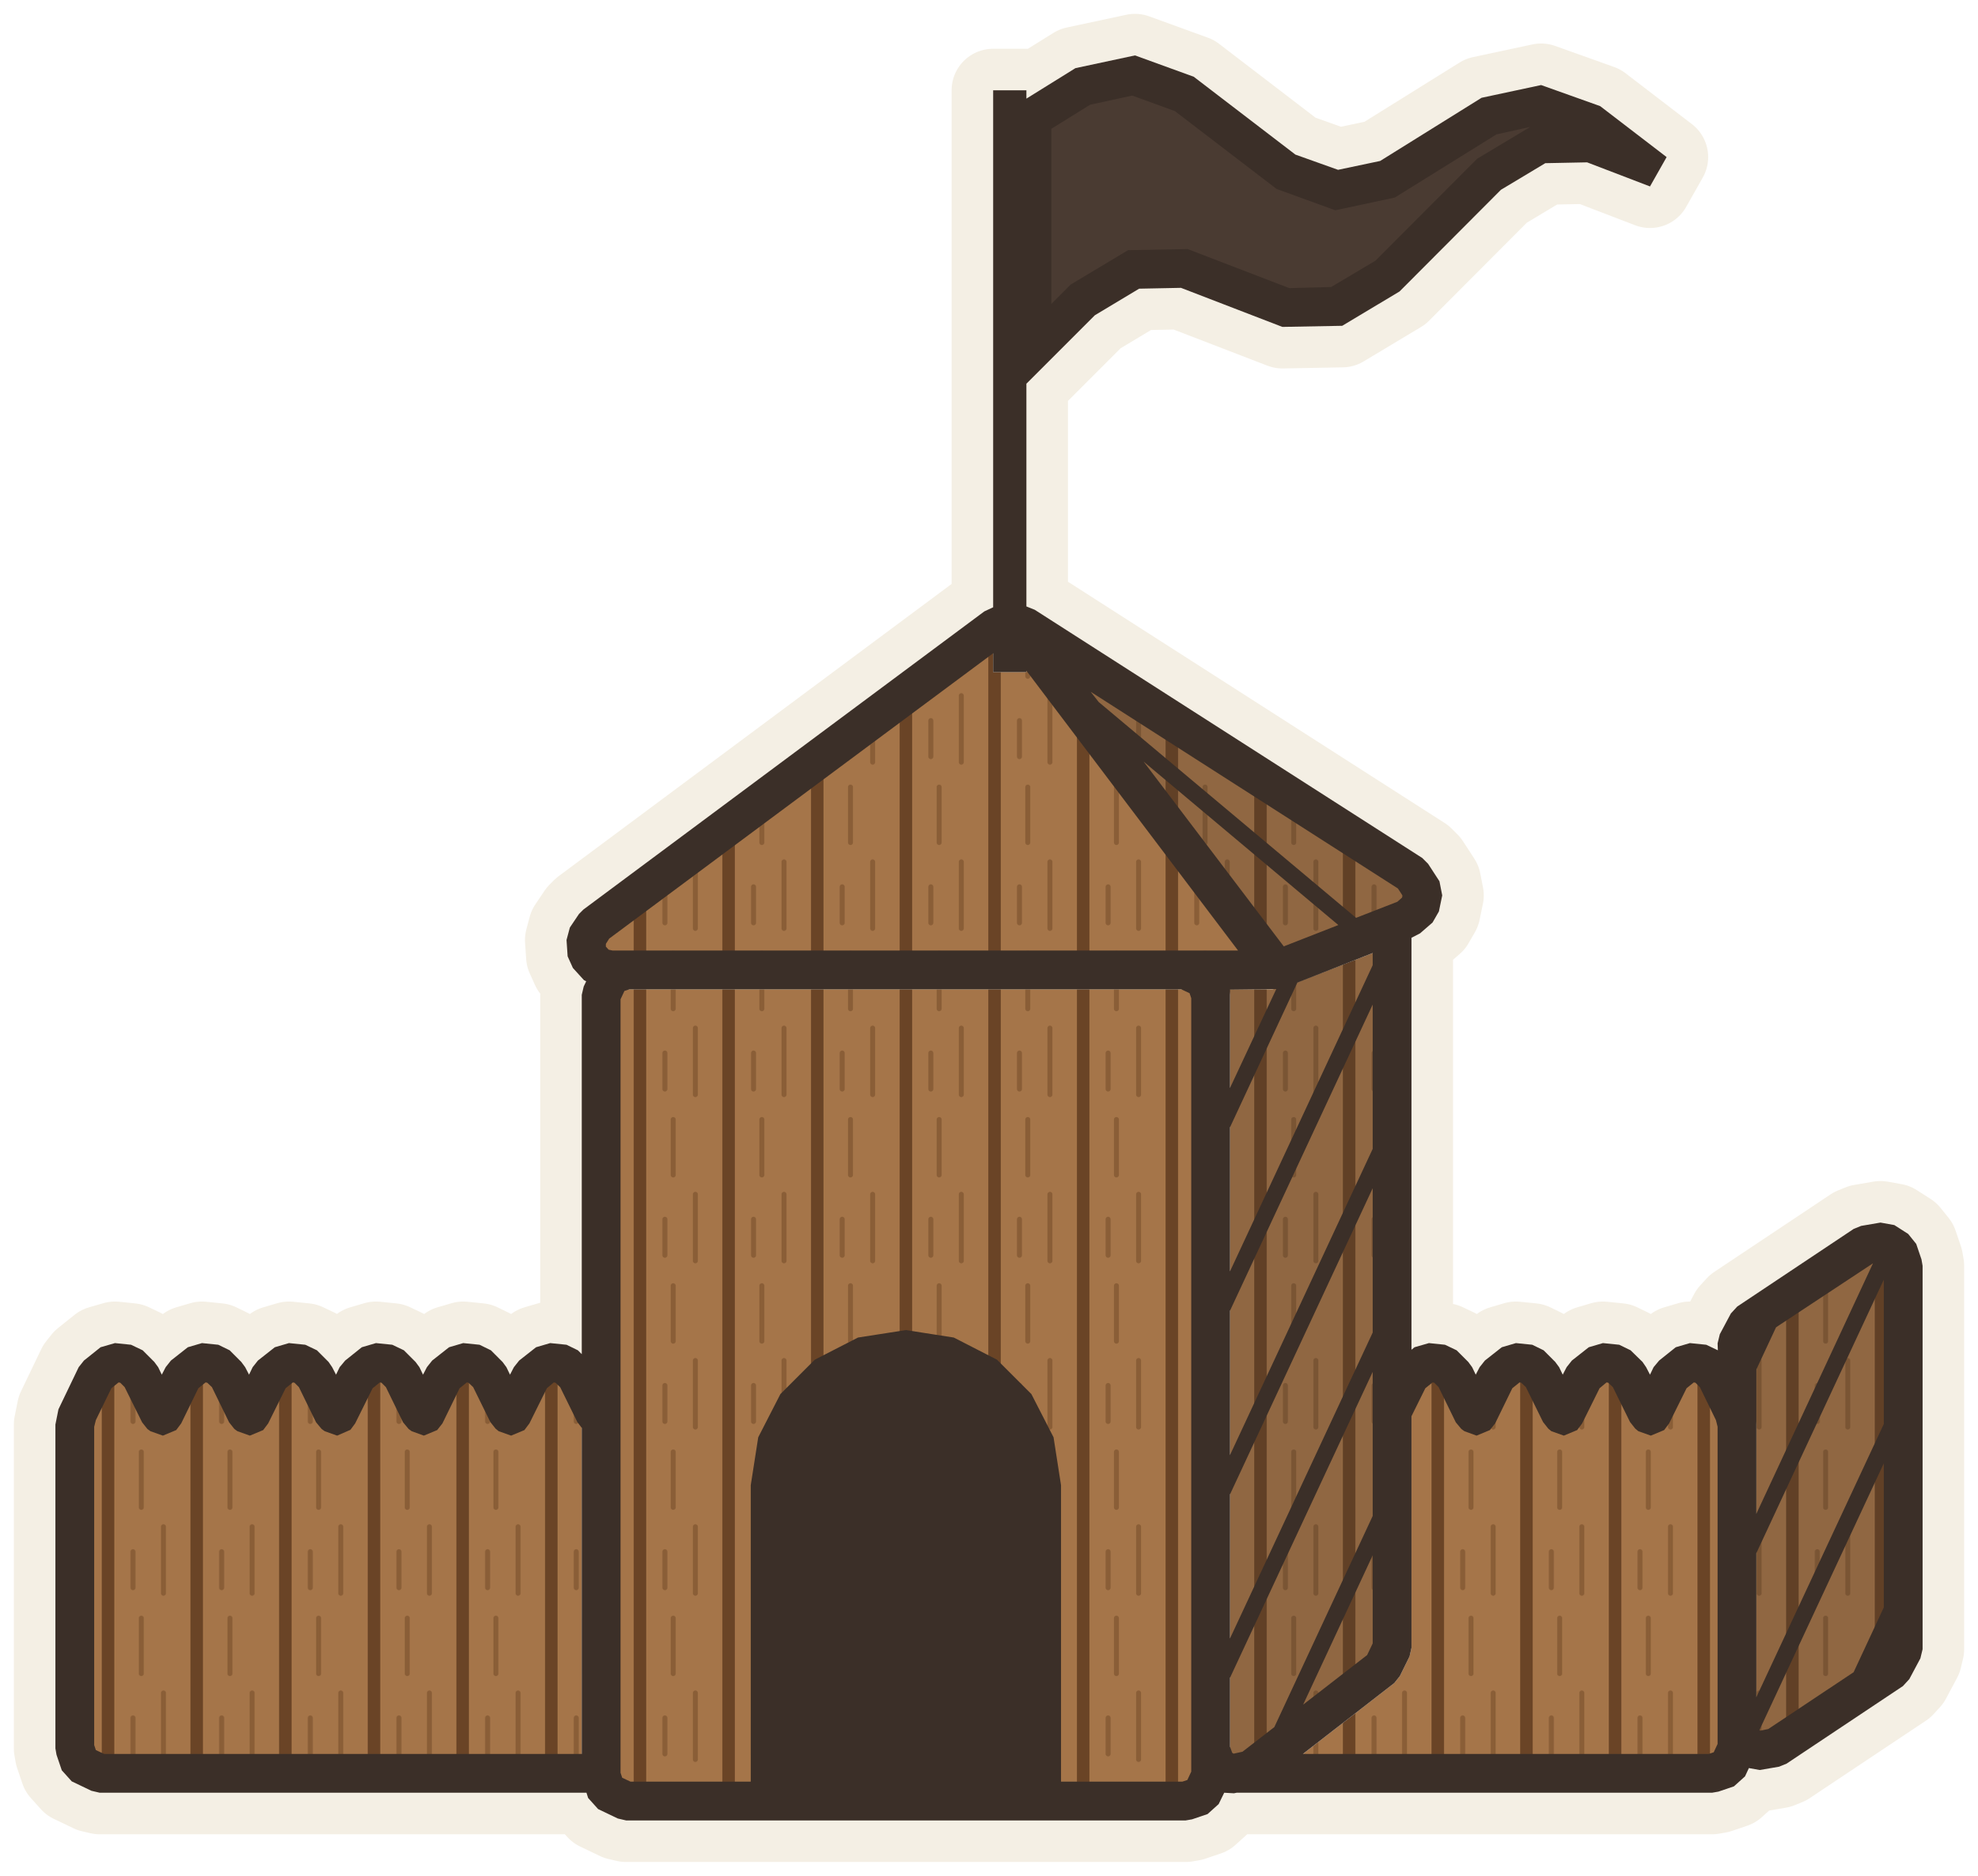
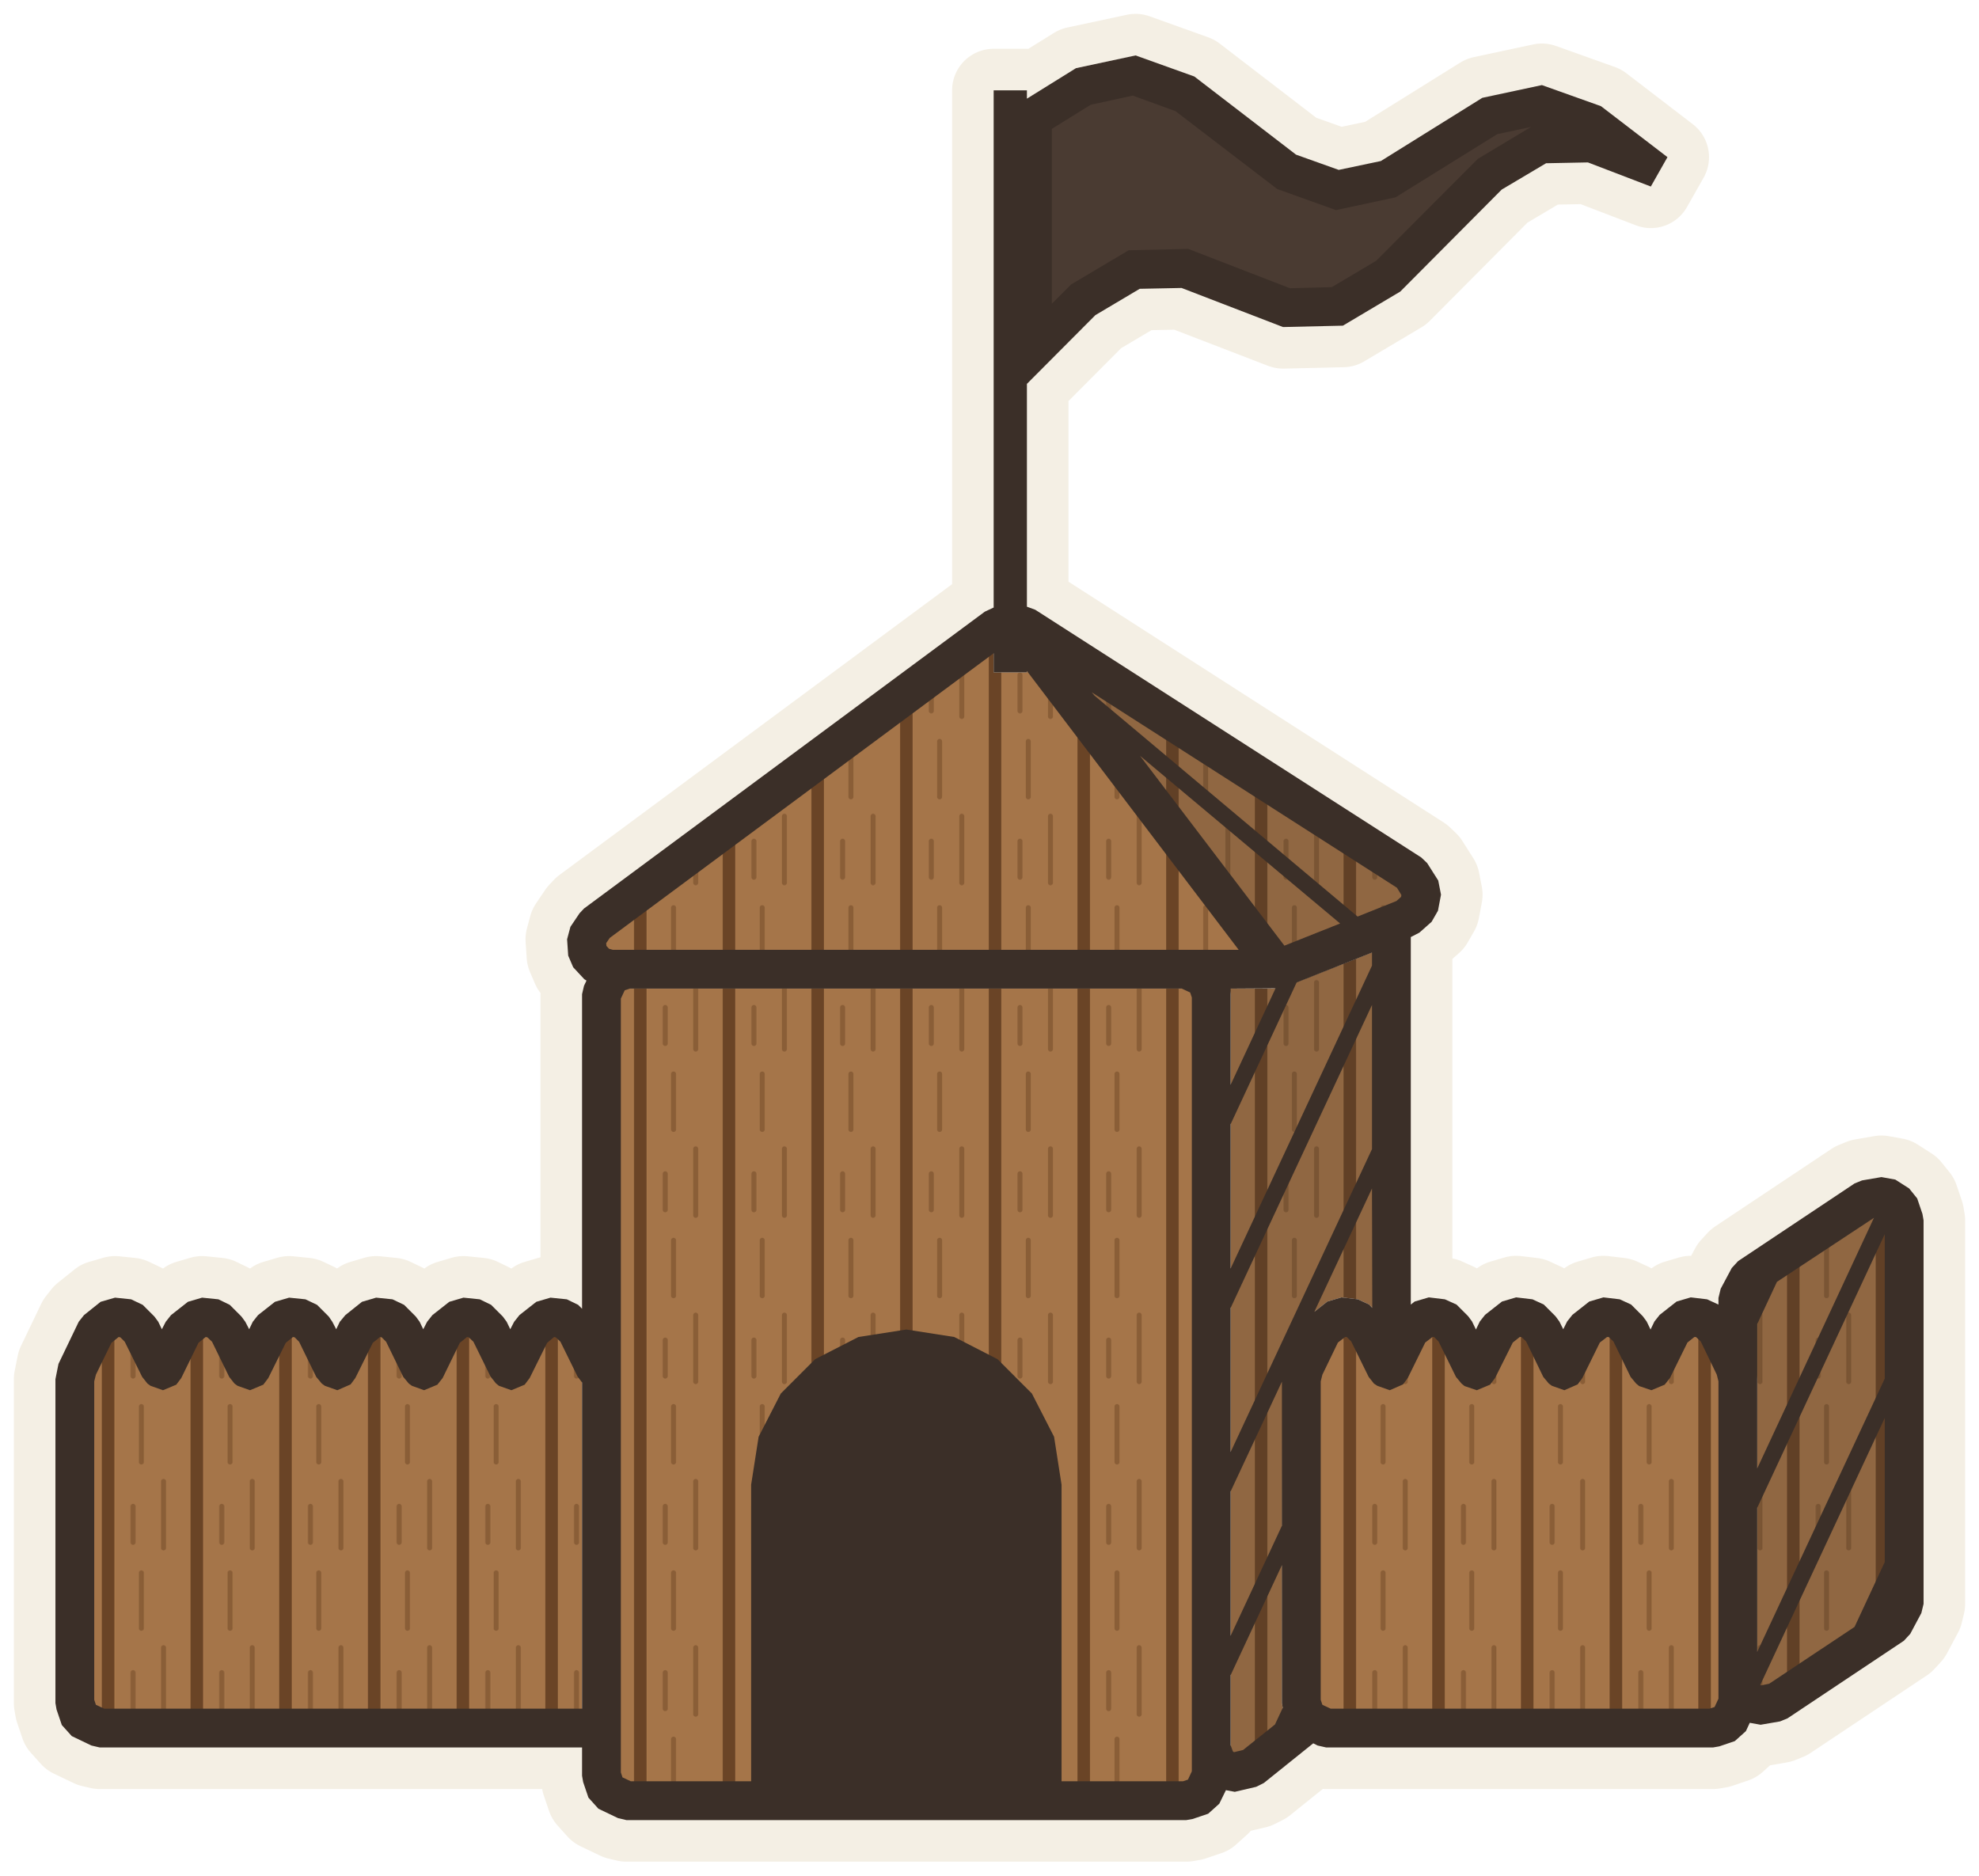
- <svg xmlns="http://www.w3.org/2000/svg" viewBox="-32.7 -64.01 71.4 67.71" data-palette="wall:#EFEADF;roof:#D9776B;wood:#C9A97C;earth:#94744F;water:#8FB0B8;flag:#4A3B32;ink:#3B2F28;halo:#F4EFE4">
+ <svg xmlns="http://www.w3.org/2000/svg" viewBox="-32.7 -62.35 71.4 67.67" data-palette="wall:#EFEADF;roof:#D9776B;wood:#C9A97C;earth:#94744F;water:#8FB0B8;flag:#4A3B32;ink:#3B2F28;halo:#F4EFE4">
  <defs>
    <pattern id="pat-wall-wood-1nrlpkt" width="3.2" height="6" patternUnits="userSpaceOnUse">
      <rect width="3.2" height="6" style="fill:#A57549" />
      <path style="stroke:#8A5E37;stroke-width:0.18;fill:none;stroke-linecap:round" d="M1.2 0.4v2M2 3.1v2.4M0.9 4v1.3" />
      <path style="stroke:#6A4426;stroke-width:0.45;fill:none" d="M0 0v6M3.2 0v6" />
    </pattern>
    <pattern id="pat-wall-wood-shade-1nrlpkt" width="3.2" height="6" patternUnits="userSpaceOnUse">
      <rect width="3.2" height="6" style="fill:#906742" />
      <path style="stroke:#7a5534;stroke-width:0.18;fill:none;stroke-linecap:round" d="M1.2 0.4v2M2 3.1v2.4M0.9 4v1.3" />
      <path style="stroke:#614026;stroke-width:0.45;fill:none" d="M0 0v6M3.2 0v6" />
    </pattern>
  </defs>
-   <path data-role="sil" fill="#F4EFE4" stroke="#F4EFE4" stroke-width="3" stroke-linejoin="round" d="M10.33 1.66L10.89 1.47L11.29 1.11L11.49 0.7L11.84 0.72L11.94 0.7L29.1 0.7L29.33 0.66L29.89 0.47L30.29 0.11L30.43 -0.19L30.82 -0.12L31.52 -0.24L31.79 -0.35L35.99 -3.15L36.22 -3.4L36.62 -4.15L36.7 -4.48L36.7 -18.32L36.66 -18.55L36.47 -19.11L36.18 -19.47L35.68 -19.79L35.18 -19.88L34.48 -19.76L34.21 -19.65L30.01 -16.85L29.78 -16.6L29.38 -15.85L29.3 -15.52L29.3 -15.27L28.89 -15.47L28.3 -15.53L27.79 -15.38L27.19 -14.9L26.99 -14.66L26.86 -14.39L26.72 -14.66L26.59 -14.85L26.16 -15.27L25.75 -15.47L25.16 -15.53L24.65 -15.38L24.04 -14.9L23.85 -14.66L23.71 -14.39L23.58 -14.66L23.44 -14.85L23.02 -15.27L22.61 -15.47L22.02 -15.53L21.51 -15.38L20.9 -14.9L20.71 -14.66L20.57 -14.39L20.44 -14.66L20.3 -14.85L19.88 -15.27L19.46 -15.47L18.88 -15.53L18.36 -15.38L18.25 -15.29L18.25 -30.16L18.56 -30.32L19.01 -30.71L19.24 -31.11L19.36 -31.69L19.26 -32.2L18.85 -32.83L18.64 -33.04L4.65 -42L4.35 -42.12L4.35 -50.16L6.82 -52.63L8.42 -53.59L9.93 -53.62L13.59 -52.21L15.75 -52.25L17.82 -53.49L21.48 -57.16L23.08 -58.12L24.59 -58.15L26.86 -57.28L27.46 -58.34L25.06 -60.18L22.93 -60.94L20.78 -60.48L17.12 -58.2L15.6 -57.88L14.06 -58.43L10.39 -61.24L8.27 -62.01L6.12 -61.55L4.35 -60.45L4.35 -60.75L3.15 -60.75L3.15 -42.09L2.83 -41.94L-11.64 -31.18L-11.8 -31.02L-12.13 -30.53L-12.25 -30.08L-12.21 -29.49L-12.02 -29.07L-11.62 -28.63L-11.54 -28.59L-11.63 -28.4L-11.7 -28.1L-11.7 -15.13L-11.84 -15.27L-12.25 -15.47L-12.84 -15.53L-13.35 -15.38L-13.96 -14.9L-14.15 -14.66L-14.29 -14.39L-14.42 -14.66L-14.56 -14.85L-14.98 -15.27L-15.39 -15.47L-15.98 -15.53L-16.49 -15.38L-17.1 -14.9L-17.29 -14.66L-17.43 -14.39L-17.56 -14.66L-17.7 -14.85L-18.12 -15.27L-18.54 -15.47L-19.13 -15.53L-19.64 -15.38L-20.24 -14.9L-20.44 -14.66L-20.57 -14.39L-20.71 -14.66L-20.84 -14.85L-21.26 -15.27L-21.68 -15.47L-22.27 -15.53L-22.78 -15.38L-23.39 -14.9L-23.58 -14.66L-23.71 -14.39L-23.85 -14.66L-23.99 -14.85L-24.41 -15.27L-24.82 -15.47L-25.41 -15.53L-25.92 -15.38L-26.53 -14.9L-26.72 -14.66L-26.86 -14.39L-26.99 -14.66L-27.13 -14.85L-27.55 -15.27L-27.97 -15.47L-28.55 -15.53L-29.07 -15.38L-29.67 -14.9L-29.86 -14.66L-30.59 -13.14L-30.7 -12.59L-30.7 -0.9L-30.66 -0.67L-30.47 -0.11L-30.11 0.29L-29.4 0.63L-29.1 0.7L-11.53 0.7L-11.47 0.89L-11.11 1.29L-10.4 1.63L-10.1 1.7L10.1 1.7Z" />
-   <path data-role="wall-wood" fill="url(#pat-wall-wood-1nrlpkt)" d="M13.38 -29.03L4.35 -40.96L4.35 -39.75L3.15 -39.75L3.15 -41.3L-11.22 -30.62L-11.55 -30.13L-11.51 -29.54L-11.11 -29.11L-10.68 -29L13.23 -29ZM10.66 0.81L11 0.1L11 -28.1L10.93 -28.3L-10.68 -28.3L-10.89 -28.33L-11 -28.1L-11 0.1L-10.81 0.66L-10.1 1L10.1 1ZM29.66 -0.19L30 -0.9L30 -12.59L29.91 -12.99L29.24 -14.35L28.82 -14.77L28.23 -14.84L27.62 -14.36L26.88 -12.89L26.77 -12.98L26.09 -14.35L25.67 -14.77L25.09 -14.84L24.48 -14.36L23.74 -12.89L23.62 -12.98L22.95 -14.35L22.53 -14.77L21.94 -14.84L21.34 -14.36L20.59 -12.89L20.48 -12.98L19.81 -14.35L19.39 -14.77L18.8 -14.83L18.25 -14.4L18.25 -4.53L18.18 -4.22L17.83 -3.51L17.63 -3.26L13.43 0L29.1 0ZM-11.7 -13.93L-11.91 -14.35L-12.33 -14.77L-12.91 -14.84L-13.52 -14.36L-14.26 -12.89L-14.38 -12.98L-15.05 -14.35L-15.47 -14.77L-16.06 -14.84L-16.66 -14.36L-17.41 -12.89L-17.52 -12.98L-18.19 -14.35L-18.61 -14.77L-19.2 -14.83L-19.81 -14.35L-20.55 -12.89L-20.66 -12.98L-21.34 -14.36L-21.76 -14.77L-22.34 -14.84L-22.95 -14.35L-23.65 -12.94L-23.69 -12.89L-23.8 -12.98L-24.48 -14.36L-24.9 -14.77L-25.49 -14.84L-26.09 -14.35L-26.79 -12.94L-26.83 -12.89L-26.95 -12.98L-27.62 -14.36L-28.04 -14.77L-28.63 -14.84L-29.24 -14.35L-29.91 -12.99L-30 -12.59L-30 -0.9L-29.81 -0.34L-29.1 0L-11.7 0Z" />
-   <path data-role="wall-wood-shade" fill="url(#pat-wall-wood-shade-1nrlpkt)" d="M13.56 -29.06L18.11 -30.86L18.56 -31.24L18.67 -31.82L18.26 -32.45L4.35 -41.37L4.35 -40.96L13.38 -29.03ZM12.45 -0.13L17.2 -3.82L17.55 -4.53L17.55 -29.88L13.69 -28.38L13.23 -28.3L11.67 -28.3L11.7 -28.1L11.7 0.04ZM31.4 -0.93L35.6 -3.73L36 -4.48L36 -18.32L35.81 -18.88L35.31 -19.19L34.6 -19.07L30.4 -16.27L30 -15.52L30 -14.39L30.59 -13.14L30.7 -12.59L30.69 -0.81Z" />
-   <path data-role="flag" fill="#4A3B32" d="M6.38 -53.19L8.22 -54.28L10.05 -54.32L13.72 -52.91L15.55 -52.95L17.38 -54.04L21.05 -57.72L22.88 -58.81L24.72 -58.85L26.55 -58.15L24.72 -59.55L22.88 -60.22L21.05 -59.82L17.38 -57.54L15.55 -57.15L13.72 -57.81L10.05 -60.62L8.22 -61.28L6.38 -60.89L4.55 -59.75L4.55 -51.35Z" />
-   <path data-role="ink" fill="#3B2F28" d="M6.82 -52.63L8.42 -53.59L9.93 -53.62L13.59 -52.21L15.75 -52.25L17.82 -53.49L21.48 -57.16L23.08 -58.12L24.59 -58.15L26.86 -57.28L27.46 -58.34L25.06 -60.18L22.93 -60.94L20.78 -60.48L17.12 -58.2L15.6 -57.88L14.06 -58.43L10.39 -61.24L8.27 -62.01L6.12 -61.55L4.35 -60.45L4.35 -50.16ZM10.33 1.66L10.89 1.47L11.29 1.11L11.49 0.7L11.84 0.72L11.94 0.7L29.1 0.7L29.33 0.66L29.89 0.47L30.29 0.11L30.43 -0.19L30.82 -0.12L31.52 -0.24L31.79 -0.35L35.99 -3.15L36.22 -3.4L36.62 -4.15L36.7 -4.48L36.7 -18.32L36.66 -18.55L36.47 -19.11L36.18 -19.47L35.68 -19.79L35.18 -19.88L34.48 -19.76L34.21 -19.65L30.01 -16.85L29.78 -16.6L29.38 -15.85L29.3 -15.52L29.31 -15.27L28.89 -15.47L28.3 -15.53L27.79 -15.38L27.19 -14.9L26.99 -14.66L26.86 -14.39L26.72 -14.66L26.59 -14.85L26.16 -15.27L25.75 -15.47L25.16 -15.53L24.65 -15.38L24.04 -14.9L23.85 -14.66L23.71 -14.39L23.58 -14.66L23.44 -14.85L23.02 -15.27L22.61 -15.47L22.02 -15.53L21.51 -15.38L20.9 -14.9L20.71 -14.66L20.57 -14.39L20.44 -14.66L20.3 -14.85L19.88 -15.27L19.46 -15.47L18.88 -15.53L18.36 -15.38L18.25 -15.29L18.25 -12.89L18.75 -13.9L19.01 -14.11L19.07 -14.1L19.23 -13.94L19.85 -12.67L20.05 -12.43L20.16 -12.35L20.6 -12.19L21.08 -12.39L21.27 -12.63L21.89 -13.9L22.15 -14.11L22.21 -14.1L22.38 -13.94L23 -12.68L23.19 -12.44L23.3 -12.35L23.75 -12.19L24.23 -12.39L24.41 -12.63L25.04 -13.9L25.29 -14.11L25.35 -14.1L25.52 -13.94L26.14 -12.68L26.33 -12.44L26.44 -12.35L26.89 -12.19L27.37 -12.39L27.55 -12.63L28.18 -13.9L28.44 -14.11L28.5 -14.1L28.66 -13.94L29.24 -12.75L29.3 -12.51L29.3 -1.06L29.16 -0.76L28.98 -0.7L14.33 -0.7L17.63 -3.26L17.83 -3.51L18.18 -4.22L18.25 -4.53L18.25 -30.16L18.56 -30.32L19.01 -30.71L19.24 -31.11L19.36 -31.69L19.26 -32.2L18.85 -32.83L18.64 -33.04L4.65 -42L4.35 -42.12L4.35 -60.75L3.15 -60.75L3.15 -42.09L2.83 -41.94L-11.64 -31.18L-11.8 -31.02L-12.13 -30.53L-12.25 -30.08L-12.21 -29.49L-12.02 -29.07L-11.62 -28.63L-11.54 -28.59L-11.63 -28.4L-11.7 -28.1L-11.7 -0.7L-28.94 -0.7L-29.24 -0.84L-29.3 -1.02L-29.3 -12.51L-29.24 -12.75L-28.68 -13.9L-28.42 -14.11L-28.36 -14.1L-28.2 -13.94L-27.57 -12.67L-27.38 -12.43L-27.27 -12.35L-26.82 -12.19L-26.34 -12.39L-26.16 -12.63L-25.54 -13.9L-25.28 -14.11L-25.22 -14.1L-25.05 -13.94L-24.43 -12.67L-24.24 -12.43L-24.13 -12.35L-23.68 -12.19L-23.2 -12.39L-23.02 -12.63L-22.39 -13.9L-22.13 -14.11L-22.07 -14.1L-21.91 -13.94L-21.29 -12.67L-21.09 -12.43L-20.98 -12.35L-20.53 -12.19L-20.05 -12.4L-19.88 -12.63L-19.25 -13.9L-18.99 -14.11L-18.93 -14.1L-18.77 -13.94L-18.15 -12.67L-17.95 -12.43L-17.84 -12.35L-17.4 -12.19L-16.92 -12.39L-16.73 -12.63L-16.11 -13.9L-15.85 -14.11L-15.79 -14.1L-15.62 -13.94L-15 -12.68L-14.81 -12.44L-14.7 -12.35L-14.25 -12.19L-13.77 -12.39L-13.59 -12.63L-12.96 -13.9L-12.71 -14.11L-12.65 -14.1L-12.48 -13.94L-11.86 -12.68L-11.7 -12.47L-11.7 -15.13L-11.84 -15.27L-12.25 -15.47L-12.84 -15.53L-13.35 -15.38L-13.96 -14.9L-14.15 -14.66L-14.29 -14.39L-14.42 -14.66L-14.56 -14.85L-14.98 -15.27L-15.39 -15.47L-15.98 -15.53L-16.49 -15.38L-17.1 -14.9L-17.29 -14.66L-17.43 -14.39L-17.56 -14.66L-17.7 -14.85L-18.12 -15.27L-18.54 -15.47L-19.13 -15.53L-19.64 -15.38L-20.24 -14.9L-20.44 -14.66L-20.57 -14.39L-20.71 -14.66L-20.84 -14.85L-21.26 -15.27L-21.68 -15.47L-22.27 -15.53L-22.78 -15.38L-23.39 -14.9L-23.58 -14.66L-23.71 -14.39L-23.85 -14.66L-23.99 -14.85L-24.41 -15.27L-24.82 -15.47L-25.41 -15.53L-25.92 -15.38L-26.53 -14.9L-26.72 -14.66L-26.86 -14.39L-26.99 -14.66L-27.13 -14.85L-27.55 -15.27L-27.97 -15.47L-28.55 -15.53L-29.07 -15.38L-29.67 -14.9L-29.86 -14.66L-30.59 -13.14L-30.7 -12.59L-30.7 -0.9L-30.66 -0.67L-30.47 -0.11L-30.11 0.29L-29.4 0.63L-29.1 0.7L-11.53 0.7L-11.47 0.89L-11.11 1.29L-10.4 1.63L-10.1 1.7L10.1 1.7ZM5.25 -59.36L6.65 -60.23L8.17 -60.56L9.71 -60L13.38 -57.19L15.5 -56.42L17.65 -56.88L21.32 -59.16L22.54 -59.43L20.62 -58.28L16.95 -54.6L15.35 -53.65L13.84 -53.61L10.17 -55.02L8.02 -54.98L5.95 -53.74L5.25 -53.04ZM-10.59 -29.7L-10.73 -29.73L-10.83 -29.84L-10.83 -29.94L-10.71 -30.13L3.15 -40.43L3.15 -39.75L4.35 -39.75L4.35 -39.8L11.99 -29.7ZM16.25 -30.88L6.96 -38.67L6.67 -39.04L17.76 -31.94L17.93 -31.68L17.91 -31.61L17.74 -31.46ZM13.64 -29.85L8.58 -36.52L15.61 -30.62ZM11.7 -28.29L13.37 -28.31L11.7 -24.74L11.7 -23.32L14.13 -28.54L16.85 -29.61L16.85 -29.17L11.7 -18.12L11.7 -16.7L16.85 -27.75L16.85 -22.54L11.7 -11.49L11.7 -10.07L16.85 -21.12L16.85 -15.91L11.7 -4.87L11.7 -3.45L16.85 -14.49L16.85 -9.29L13.3 -1.67L12.15 -0.78L11.83 -0.71L11.78 -0.74L11.7 -0.96ZM-9.94 0.3L-10.24 0.16L-10.3 -0.02L-10.3 -27.94L-10.16 -28.24L-9.98 -28.3L9.94 -28.3L10.24 -28.16L10.3 -27.98L10.3 -0.06L10.16 0.24L9.98 0.3L5.6 0.3L5.6 -10.4L5.33 -12.13L4.53 -13.69L3.29 -14.93L1.73 -15.73L0 -16L-1.73 -15.73L-3.29 -14.93L-4.53 -13.69L-5.33 -12.13L-5.6 -10.4L-5.6 0.3ZM30.7 -14.58L31.41 -16.1L34.91 -18.41L30.7 -9.37L30.7 -7.95L35.3 -17.82L35.3 -12.61L30.7 -2.75ZM30.81 -1.56L35.3 -11.19L35.3 -5.99L34.21 -3.65L31.13 -1.6L30.84 -1.54ZM14.34 -2.48L16.85 -7.87L16.85 -4.69L16.65 -4.27Z" />
+   <path data-role="sil" fill="#F4EFE4" stroke="#F4EFE4" stroke-width="3" stroke-linejoin="round" d="M10.33 3.28L10.89 3.09L11.29 2.73L11.53 2.24L11.85 2.3L12.62 2.12L12.9 1.98L14.68 0.55L14.84 0.63L15.15 0.7L29.1 0.7L29.33 0.66L29.89 0.47L30.29 0.11L30.43 -0.19L30.82 -0.12L31.52 -0.24L31.79 -0.35L35.99 -3.15L36.22 -3.4L36.62 -4.15L36.7 -4.48L36.7 -18.32L36.66 -18.55L36.47 -19.11L36.18 -19.47L35.68 -19.79L35.18 -19.88L34.48 -19.76L34.21 -19.65L30.01 -16.85L29.78 -16.6L29.38 -15.85L29.3 -15.52L29.3 -15.28L28.89 -15.47L28.3 -15.54L27.79 -15.39L27.18 -14.91L26.99 -14.67L26.85 -14.38L26.71 -14.67L26.57 -14.86L26.15 -15.28L25.74 -15.47L25.15 -15.54L24.64 -15.39L24.03 -14.91L23.84 -14.67L23.7 -14.39L23.56 -14.67L23.42 -14.86L23 -15.28L22.59 -15.47L22 -15.54L21.49 -15.39L20.88 -14.91L20.69 -14.67L20.55 -14.38L20.41 -14.67L20.27 -14.86L19.85 -15.28L19.43 -15.47L18.85 -15.54L18.34 -15.39L18.2 -15.28L18.2 -28.54L18.51 -28.7L18.95 -29.09L19.18 -29.49L19.29 -30.07L19.19 -30.58L18.79 -31.21L18.58 -31.41L4.65 -40.35L4.35 -40.46L4.35 -48.5L6.82 -50.98L8.42 -51.93L9.93 -51.96L13.59 -50.55L15.75 -50.6L17.82 -51.83L21.48 -55.51L23.08 -56.46L24.59 -56.49L26.86 -55.62L27.46 -56.68L25.06 -58.52L22.93 -59.28L20.78 -58.82L17.12 -56.54L15.6 -56.22L14.06 -56.77L10.39 -59.59L8.27 -60.35L6.12 -59.89L4.35 -58.79L4.35 -59.09L3.15 -59.09L3.15 -40.43L2.83 -40.28L-11.63 -29.57L-11.79 -29.4L-12.12 -28.91L-12.24 -28.46L-12.2 -27.87L-12.02 -27.45L-11.62 -27.02L-11.54 -26.97L-11.63 -26.78L-11.7 -26.48L-11.7 -15.13L-11.84 -15.27L-12.25 -15.47L-12.84 -15.53L-13.35 -15.38L-13.96 -14.9L-14.15 -14.66L-14.29 -14.39L-14.42 -14.66L-14.56 -14.85L-14.98 -15.27L-15.39 -15.47L-15.98 -15.53L-16.49 -15.38L-17.1 -14.9L-17.29 -14.66L-17.43 -14.39L-17.56 -14.66L-17.7 -14.85L-18.12 -15.27L-18.54 -15.47L-19.13 -15.53L-19.64 -15.38L-20.24 -14.9L-20.44 -14.66L-20.57 -14.39L-20.71 -14.66L-20.84 -14.85L-21.26 -15.27L-21.68 -15.47L-22.27 -15.53L-22.78 -15.38L-23.39 -14.9L-23.58 -14.66L-23.71 -14.39L-23.85 -14.66L-23.99 -14.85L-24.41 -15.27L-24.82 -15.47L-25.41 -15.53L-25.92 -15.38L-26.53 -14.9L-26.72 -14.66L-26.86 -14.39L-26.99 -14.66L-27.13 -14.85L-27.55 -15.27L-27.97 -15.47L-28.55 -15.53L-29.07 -15.38L-29.67 -14.9L-29.86 -14.66L-30.59 -13.14L-30.7 -12.59L-30.7 -0.9L-30.66 -0.67L-30.47 -0.11L-30.11 0.29L-29.4 0.63L-29.1 0.7L-11.7 0.7L-11.7 1.72L-11.66 1.95L-11.47 2.51L-11.11 2.91L-10.4 3.25L-10.1 3.32L10.1 3.32Z" />
+   <path data-role="wall-wood" fill="url(#pat-wall-wood-1nrlpkt)" d="M13.23 -27.38L13.38 -27.41L4.35 -39.3L4.35 -38.09L3.15 -38.09L3.15 -39.65L-11.21 -29L-11.54 -28.51L-11.5 -27.92L-11.1 -27.49L-10.67 -27.38ZM10.66 2.43L11 1.72L11 -26.48L10.93 -26.68L-10.67 -26.68L-10.89 -26.71L-11 -26.48L-11 1.72L-10.81 2.28L-10.1 2.62L10.1 2.62ZM29.66 -0.19L30 -0.9L30 -12.59L29.91 -12.99L29.23 -14.36L28.81 -14.78L28.22 -14.84L27.62 -14.36L26.87 -12.89L26.76 -12.98L26.08 -14.36L25.66 -14.78L25.07 -14.84L24.47 -14.36L23.72 -12.89L23.61 -12.98L22.93 -14.36L22.51 -14.78L21.92 -14.84L21.32 -14.36L20.57 -12.89L20.46 -12.98L19.78 -14.36L19.36 -14.78L18.77 -14.84L18.17 -14.36L17.42 -12.89L17.31 -12.98L16.63 -14.36L16.21 -14.78L15.62 -14.84L15.02 -14.36L14.34 -12.99L14.25 -12.59L14.25 -0.9L14.44 -0.34L15.15 0L29.1 0ZM-11.7 -13.93L-11.91 -14.35L-12.33 -14.77L-12.91 -14.84L-13.52 -14.36L-14.26 -12.89L-14.38 -12.98L-15.05 -14.35L-15.47 -14.77L-16.06 -14.84L-16.66 -14.36L-17.41 -12.89L-17.52 -12.98L-18.19 -14.35L-18.61 -14.77L-19.2 -14.83L-19.81 -14.35L-20.55 -12.89L-20.66 -12.98L-21.34 -14.36L-21.76 -14.77L-22.34 -14.84L-22.95 -14.35L-23.65 -12.94L-23.69 -12.89L-23.8 -12.98L-24.48 -14.36L-24.9 -14.77L-25.49 -14.84L-26.09 -14.35L-26.79 -12.94L-26.83 -12.89L-26.95 -12.98L-27.62 -14.36L-28.04 -14.77L-28.63 -14.84L-29.24 -14.35L-29.91 -12.99L-30 -12.59L-30 -0.9L-29.81 -0.34L-29.1 0L-11.7 0Z" />
+   <path data-role="wall-wood-shade" fill="url(#pat-wall-wood-shade-1nrlpkt)" d="M13.56 -27.44L18.05 -29.23L18.5 -29.62L18.61 -30.2L18.2 -30.83L4.35 -39.71L4.35 -39.3L13.38 -27.41ZM12.46 1.44L14.03 0.17L13.78 -0.11L13.59 -0.67L13.55 -0.9L13.57 -12.75L13.71 -13.3L14.39 -14.67L14.58 -14.91L15.19 -15.39L15.7 -15.54L16.29 -15.47L16.7 -15.28L17.12 -14.86L17.26 -14.67L17.4 -14.39L17.5 -14.59L17.5 -28.26L13.69 -26.76L13.23 -26.68L11.67 -26.68L11.7 -26.48L11.7 1.61ZM31.4 -0.93L35.6 -3.73L36 -4.48L36 -18.32L35.81 -18.88L35.31 -19.19L34.6 -19.07L30.4 -16.27L30 -15.52L30 -14.38L30.59 -13.15L30.7 -12.59L30.69 -0.81Z" />
+   <path data-role="flag" fill="#4A3B32" d="M6.38 -51.53L8.22 -52.63L10.05 -52.66L13.72 -51.25L15.55 -51.29L17.38 -52.39L21.05 -56.06L22.88 -57.16L24.72 -57.2L26.55 -56.49L24.72 -57.9L22.88 -58.56L21.05 -58.16L17.38 -55.89L15.55 -55.49L13.72 -56.15L10.05 -58.97L8.22 -59.63L6.38 -59.23L4.55 -58.09L4.55 -49.69Z" />
+   <path data-role="ink" fill="#3B2F28" d="M6.82 -50.98L8.42 -51.93L9.93 -51.96L13.59 -50.55L15.75 -50.6L17.82 -51.83L21.48 -55.51L23.08 -56.46L24.59 -56.49L26.86 -55.62L27.46 -56.68L25.06 -58.52L22.93 -59.28L20.78 -58.82L17.12 -56.54L15.6 -56.22L14.06 -56.77L10.39 -59.59L8.27 -60.35L6.12 -59.89L4.35 -58.79L4.35 -48.5ZM16.8 -19.47L16.81 -15.16L16.7 -15.28L16.29 -15.47L15.7 -15.54L15.19 -15.39L14.72 -15.02ZM5.25 -57.7L6.65 -58.57L8.17 -58.9L9.71 -58.34L13.38 -55.53L15.5 -54.77L17.65 -55.23L21.32 -57.51L22.54 -57.77L20.62 -56.62L16.95 -52.94L15.35 -51.99L13.84 -51.95L10.17 -53.37L8.02 -53.32L5.95 -52.09L5.25 -51.39ZM16.28 -29.28L6.79 -37.25L6.69 -37.37L17.7 -30.32L17.86 -30.06L17.85 -29.99L17.68 -29.84ZM13.64 -28.23L8.43 -35.08L15.65 -29.03ZM-9.94 1.92L-10.24 1.78L-10.3 1.6L-10.3 -26.32L-10.16 -26.62L-9.98 -26.68L9.94 -26.68L10.24 -26.54L10.3 -26.36L10.3 1.56L10.16 1.86L9.98 1.92L5.6 1.92L5.6 -8.78L5.33 -10.51L4.53 -12.07L3.29 -13.31L1.73 -14.11L0 -14.38L-1.73 -14.11L-3.29 -13.31L-4.53 -12.07L-5.33 -10.51L-5.6 -8.78L-5.6 1.92ZM30.7 -14.58L31.41 -16.1L34.91 -18.41L30.7 -9.37L30.7 -7.95L35.3 -17.82L35.3 -12.61L30.7 -2.75ZM15.31 -0.7L15.01 -0.84L14.95 -1.02L14.95 -12.51L15.01 -12.75L15.57 -13.91L15.83 -14.11L15.89 -14.11L16.05 -13.95L16.68 -12.67L16.87 -12.43L16.99 -12.35L17.44 -12.19L17.92 -12.4L18.09 -12.63L18.72 -13.91L18.98 -14.11L19.04 -14.11L19.2 -13.95L19.83 -12.67L20.03 -12.43L20.14 -12.34L20.58 -12.19L21.06 -12.39L21.24 -12.63L21.88 -13.91L22.13 -14.11L22.19 -14.11L22.36 -13.95L22.98 -12.67L23.18 -12.43L23.29 -12.35L23.74 -12.19L24.22 -12.4L24.39 -12.63L25.02 -13.91L25.28 -14.11L25.34 -14.11L25.51 -13.95L26.13 -12.67L26.33 -12.43L26.44 -12.34L26.88 -12.19L27.36 -12.39L27.55 -12.63L28.18 -13.91L28.43 -14.11L28.49 -14.11L28.66 -13.95L29.24 -12.75L29.3 -12.51L29.3 -1.06L29.16 -0.76L28.98 -0.7ZM30.81 -1.56L35.3 -11.19L35.3 -5.99L34.21 -3.65L31.13 -1.6L30.84 -1.54ZM11.99 -28.08L-10.59 -28.08L-10.73 -28.12L-10.82 -28.22L-10.83 -28.32L-10.7 -28.51L3.15 -38.78L3.15 -38.09L4.35 -38.09L4.35 -38.14ZM11.7 -3.33L11.7 -1.91L13.55 -5.88L13.55 -0.9L13.58 -0.73L13.3 -0.13L12.15 0.79L11.82 0.87L11.78 0.84L11.7 0.62L11.7 -26.68L13.32 -26.69L11.7 -23.21L11.7 -21.79L14.08 -26.9L16.8 -27.98L16.8 -27.51L11.7 -16.58L11.7 -15.16L16.8 -26.09L16.8 -20.89L11.7 -9.96L11.7 -8.54L13.55 -12.5L13.55 -7.3ZM3.15 -59.09L3.15 -40.43L2.83 -40.28L-11.63 -29.57L-11.79 -29.4L-12.12 -28.91L-12.24 -28.46L-12.2 -27.87L-12.02 -27.45L-11.62 -27.02L-11.54 -26.97L-11.63 -26.78L-11.7 -26.48L-11.7 -0.7L-28.94 -0.7L-29.24 -0.84L-29.3 -1.02L-29.3 -12.51L-29.24 -12.75L-28.68 -13.9L-28.42 -14.11L-28.36 -14.1L-28.2 -13.94L-27.57 -12.67L-27.38 -12.43L-27.27 -12.35L-26.82 -12.19L-26.34 -12.39L-26.16 -12.63L-25.54 -13.9L-25.28 -14.11L-25.22 -14.1L-25.05 -13.94L-24.43 -12.67L-24.24 -12.43L-24.13 -12.35L-23.68 -12.19L-23.2 -12.39L-23.02 -12.63L-22.39 -13.9L-22.13 -14.11L-22.07 -14.1L-21.91 -13.94L-21.29 -12.67L-21.09 -12.43L-20.98 -12.35L-20.53 -12.19L-20.05 -12.4L-19.88 -12.63L-19.25 -13.9L-18.99 -14.11L-18.93 -14.1L-18.77 -13.94L-18.15 -12.67L-17.95 -12.43L-17.84 -12.35L-17.4 -12.19L-16.92 -12.39L-16.73 -12.63L-16.11 -13.9L-15.85 -14.11L-15.79 -14.1L-15.62 -13.94L-15 -12.68L-14.81 -12.44L-14.7 -12.35L-14.25 -12.19L-13.77 -12.39L-13.59 -12.63L-12.96 -13.9L-12.71 -14.11L-12.65 -14.1L-12.48 -13.94L-11.86 -12.68L-11.7 -12.47L-11.7 -15.13L-11.84 -15.27L-12.25 -15.47L-12.84 -15.53L-13.35 -15.38L-13.96 -14.9L-14.15 -14.66L-14.29 -14.39L-14.42 -14.66L-14.56 -14.85L-14.98 -15.27L-15.39 -15.47L-15.98 -15.53L-16.49 -15.38L-17.1 -14.9L-17.29 -14.66L-17.43 -14.39L-17.56 -14.66L-17.7 -14.85L-18.12 -15.27L-18.54 -15.47L-19.13 -15.53L-19.64 -15.38L-20.24 -14.9L-20.44 -14.66L-20.57 -14.39L-20.71 -14.66L-20.84 -14.85L-21.26 -15.27L-21.68 -15.47L-22.27 -15.53L-22.78 -15.38L-23.39 -14.9L-23.58 -14.66L-23.71 -14.39L-23.85 -14.66L-23.99 -14.85L-24.41 -15.27L-24.82 -15.47L-25.41 -15.53L-25.92 -15.38L-26.53 -14.9L-26.72 -14.66L-26.86 -14.39L-26.99 -14.66L-27.13 -14.85L-27.55 -15.27L-27.97 -15.47L-28.55 -15.53L-29.07 -15.38L-29.67 -14.9L-29.86 -14.66L-30.59 -13.14L-30.7 -12.59L-30.7 -0.9L-30.66 -0.67L-30.47 -0.11L-30.11 0.29L-29.4 0.63L-29.1 0.7L-11.7 0.7L-11.7 1.72L-11.66 1.95L-11.47 2.51L-11.11 2.91L-10.4 3.25L-10.1 3.32L10.1 3.32L10.33 3.28L10.89 3.09L11.29 2.73L11.53 2.24L11.85 2.3L12.62 2.12L12.9 1.98L14.68 0.55L14.84 0.63L15.15 0.7L29.1 0.7L29.33 0.66L29.89 0.47L30.29 0.11L30.43 -0.19L30.82 -0.12L31.52 -0.24L31.79 -0.35L35.99 -3.15L36.22 -3.4L36.62 -4.15L36.7 -4.48L36.7 -18.32L36.66 -18.55L36.47 -19.11L36.18 -19.47L35.68 -19.79L35.18 -19.88L34.48 -19.76L34.21 -19.65L30.01 -16.85L29.78 -16.6L29.38 -15.85L29.3 -15.52L29.3 -15.28L28.89 -15.47L28.3 -15.54L27.79 -15.39L27.18 -14.91L26.99 -14.67L26.85 -14.38L26.71 -14.67L26.57 -14.86L26.15 -15.28L25.74 -15.47L25.15 -15.54L24.64 -15.39L24.03 -14.91L23.84 -14.67L23.7 -14.39L23.56 -14.67L23.42 -14.86L23 -15.28L22.59 -15.47L22 -15.54L21.49 -15.39L20.88 -14.91L20.69 -14.67L20.55 -14.38L20.41 -14.67L20.27 -14.86L19.85 -15.28L19.43 -15.47L18.85 -15.54L18.34 -15.39L18.2 -15.28L18.2 -28.54L18.51 -28.7L18.95 -29.09L19.18 -29.49L19.29 -30.07L19.19 -30.58L18.79 -31.21L18.58 -31.41L4.65 -40.35L4.35 -40.46L4.35 -59.09Z" />
</svg>
